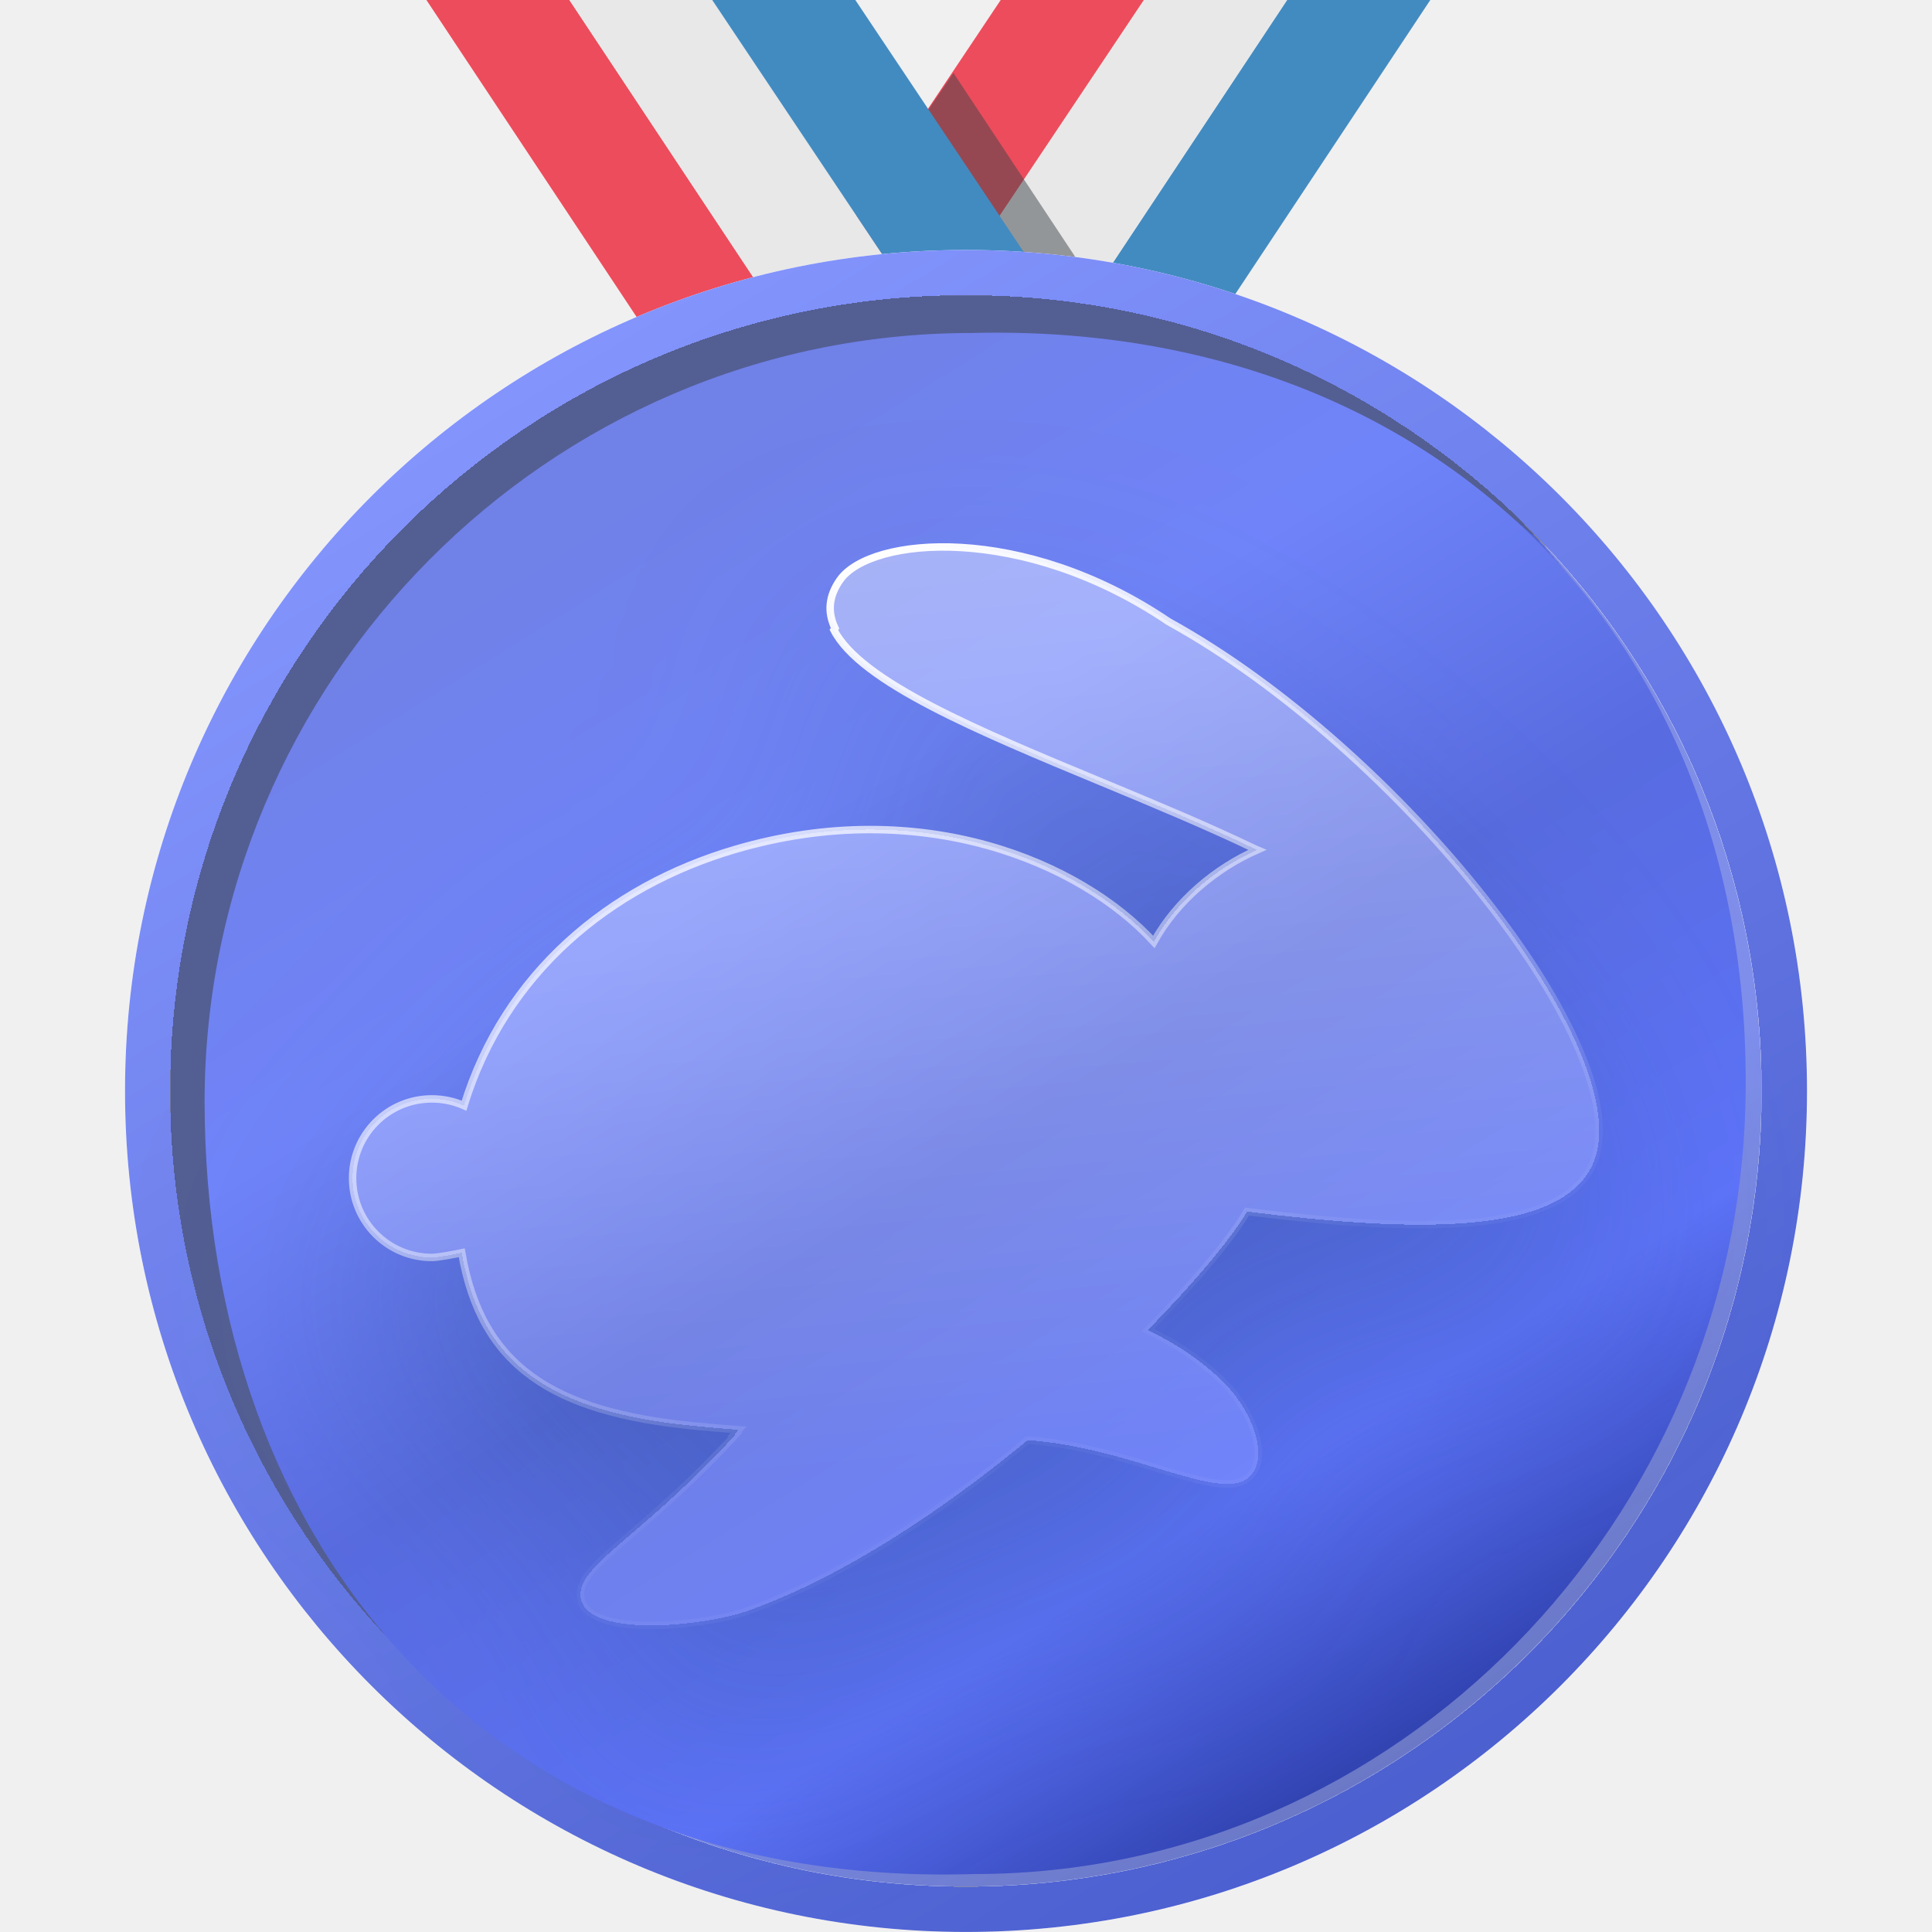
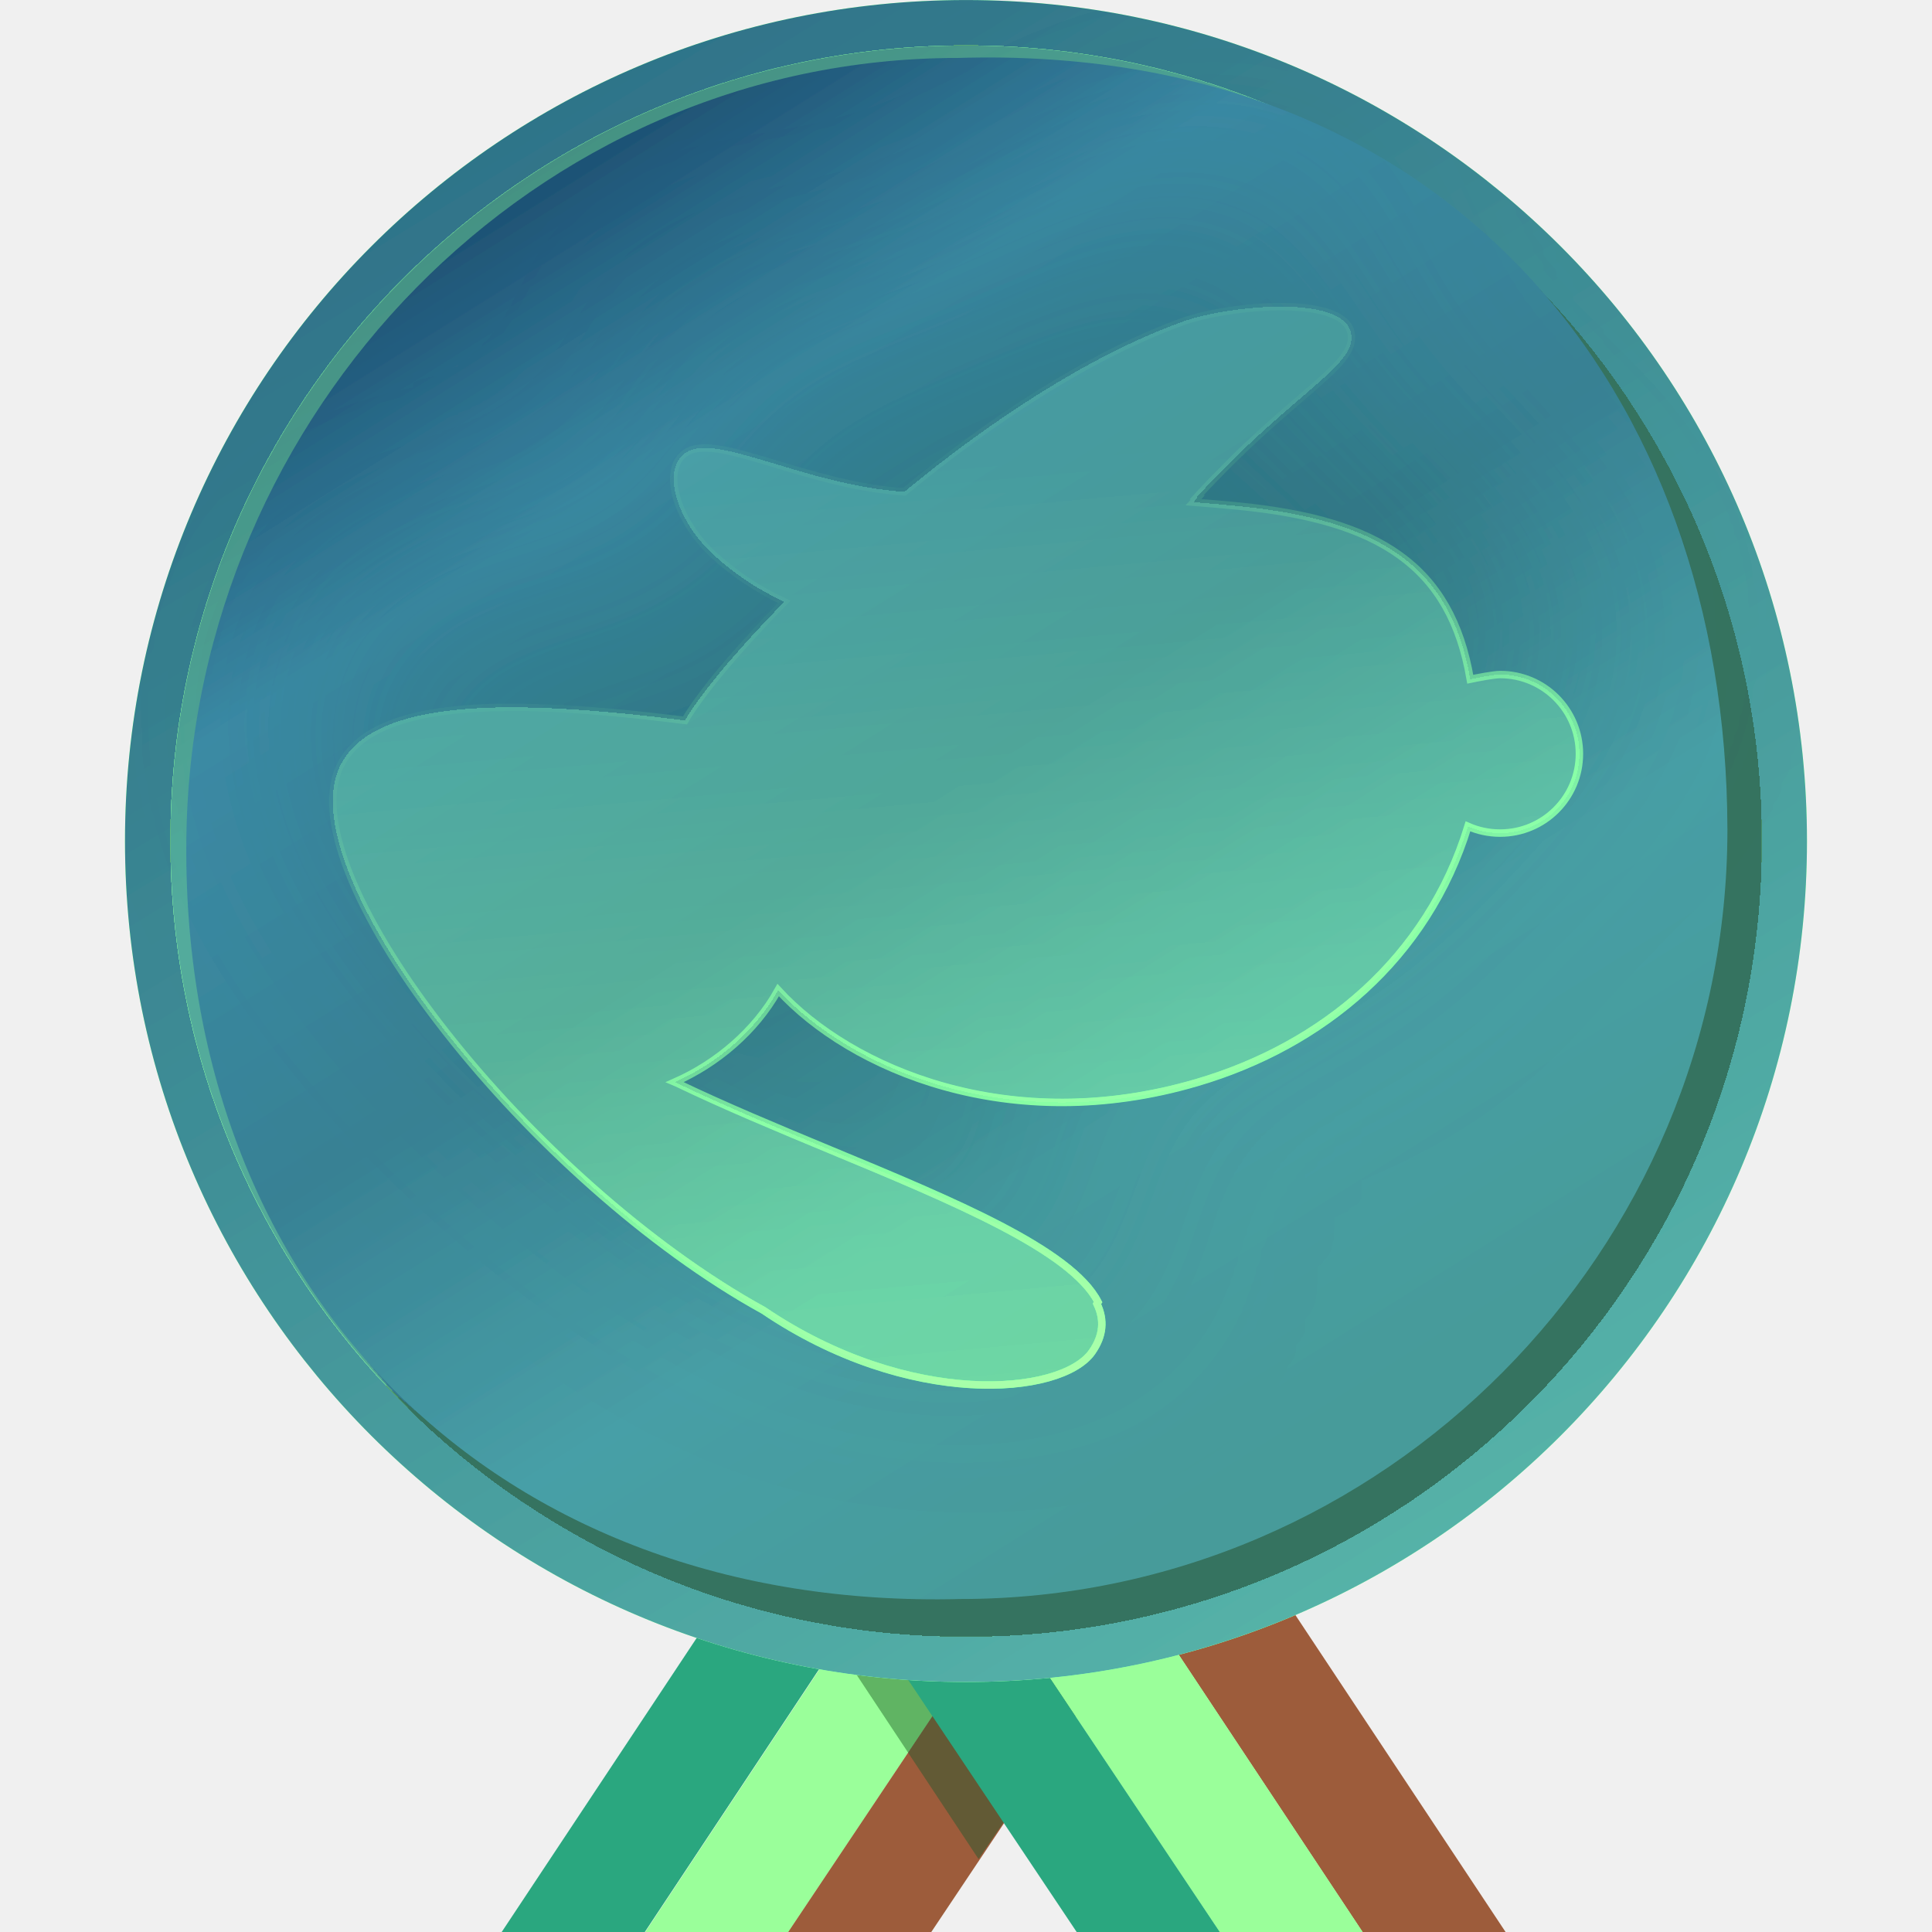
<svg xmlns="http://www.w3.org/2000/svg" width="28" height="28" viewBox="0 0 28 28" fill="none">
-   <path d="M18.655 0L14.507 6.255H16.581L20.729 0H18.655Z" fill="#428BC1" />
-   <path d="M16.575 0L12.394 6.255H14.501L18.649 0H16.575Z" fill="#E8E8E8" />
-   <path d="M14.503 0L10.322 6.255H12.396L16.577 0H14.503Z" fill="#ED4C5C" />
-   <path d="M10.328 6.255H12.402L8.254 0H6.18L10.328 6.255Z" fill="#ED4C5C" />
-   <path d="M12.399 6.255H14.506L10.325 0H8.251L12.399 6.255Z" fill="#E8E8E8" />
-   <path opacity="0.5" d="M13.818 1.057L12.765 2.604L15.201 6.258H16.583L16.913 5.731L13.818 1.057Z" fill="#3E4347" />
-   <path d="M14.503 6.255H16.577L12.396 0H10.322L14.503 6.255Z" fill="#428BC1" />
-   <g clip-path="url(#clip0_65793_43617)">
-     <rect x="1.812" y="3.623" width="24.377" height="24.377" rx="12.188" fill="white" />
-     <circle cx="14" cy="15.811" r="11.859" stroke="url(#paint0_linear_65793_43617)" stroke-width="0.659" />
-     <g filter="url(#filter0_ii_65793_43617)">
-       <circle cx="14" cy="15.812" r="11.529" fill="url(#paint1_linear_65793_43617)" />
+   <defs>
+     <filter id="greenFilter">
+       <feColorMatrix type="matrix" values="0.4 0 0 0 0  0 1.5 0 0 0  0 0 0.4 0 0  0 0 0 1 0" />
+     </filter>
+   </defs>
+   <g transform="rotate(180 14.0 14.0)" style="filter: url(#greenFilter)">
+     <path d="M18.655 0L14.507 6.255H16.581L20.729 0H18.655Z" fill="#428BC1" />
+     <path d="M16.575 0L12.394 6.255H14.501L18.649 0H16.575Z" fill="#E8E8E8" />
+     <path d="M14.503 0L10.322 6.255H12.396L16.577 0H14.503Z" fill="#ED4C5C" />
+     <path d="M10.328 6.255H12.402L8.254 0H6.18L10.328 6.255Z" fill="#ED4C5C" />
+     <path d="M12.399 6.255H14.506L10.325 0H8.251L12.399 6.255Z" fill="#E8E8E8" />
+     <path opacity="0.5" d="M13.818 1.057L12.765 2.604L15.201 6.258H16.583L16.913 5.731L13.818 1.057Z" fill="#3E4347" />
+     <path d="M14.503 6.255H16.577L12.396 0H10.322L14.503 6.255Z" fill="#428BC1" />
+     <g clip-path="url(#clip0_65793_43617)">
+       <rect x="1.812" y="3.623" width="24.377" height="24.377" rx="12.188" fill="white" />
+       <circle cx="14" cy="15.811" r="11.859" stroke="url(#paint0_linear_65793_43617)" stroke-width="0.659" />
+       <g filter="url(#filter0_ii_65793_43617)">
+         <circle cx="14" cy="15.812" r="11.529" fill="url(#paint1_linear_65793_43617)" />
+       </g>
+       <path d="M25.298 15.918C25.19 22.012 20.262 27.16 14.122 27.16C7.016 27.379 2.975 22.331 2.965 15.976C2.965 9.881 7.939 4.826 14.079 4.826C20.796 4.653 25.416 9.279 25.298 15.918Z" fill="url(#paint2_linear_65793_43617)" />
+       <g filter="url(#filter1_bd_65793_43617)">
+         <path d="M16.935 9.009C20.286 10.854 23.794 15.284 23.085 16.87C22.622 17.904 20.544 17.867 18.072 17.559C17.874 17.906 17.356 18.542 16.634 19.277C17.045 19.47 17.379 19.702 17.667 19.967C18.208 20.466 18.434 21.243 18.03 21.458C17.79 21.586 17.333 21.448 16.752 21.273C16.245 21.12 15.644 20.939 15.012 20.882C14.972 20.878 14.933 20.875 14.894 20.872C13.671 21.881 12.242 22.839 10.858 23.339C10.191 23.579 8.413 23.754 8.413 23.108C8.413 22.862 8.683 22.631 9.146 22.233C9.53 21.903 10.048 21.458 10.657 20.794L10.641 20.79C10.662 20.767 10.682 20.745 10.703 20.722C10.492 20.706 10.271 20.687 10.04 20.664C8.014 20.462 6.973 19.801 6.692 18.156C6.587 18.178 6.349 18.224 6.259 18.224C5.624 18.224 5.11 17.71 5.11 17.075C5.11 16.44 5.624 15.926 6.259 15.926C6.425 15.926 6.583 15.961 6.725 16.024C7.311 14.113 8.828 12.847 10.653 12.311C13.362 11.514 15.67 12.503 16.722 13.651C17.055 13.052 17.62 12.582 18.221 12.317L18.188 12.303C17.498 11.971 16.726 11.65 15.967 11.335C14.183 10.595 12.473 9.885 12.086 9.13C12.088 9.127 12.089 9.124 12.091 9.122C12.094 9.115 12.097 9.109 12.101 9.103C11.992 8.875 12.006 8.642 12.175 8.403C12.621 7.776 14.822 7.579 16.935 9.009Z" fill="url(#paint3_linear_65793_43617)" fill-opacity="0.4" shape-rendering="crispEdges" />
+       </g>
+       <path d="M16.935 9.009C20.286 10.854 23.794 15.284 23.085 16.87C22.622 17.904 20.544 17.867 18.072 17.559C17.874 17.906 17.356 18.542 16.634 19.277C17.045 19.47 17.379 19.702 17.667 19.967C18.208 20.466 18.434 21.243 18.03 21.458C17.79 21.586 17.333 21.448 16.752 21.273C16.245 21.12 15.644 20.939 15.012 20.882C14.972 20.878 14.933 20.875 14.894 20.872C13.671 21.881 12.242 22.839 10.858 23.339C10.191 23.579 8.413 23.754 8.413 23.108C8.413 22.862 8.683 22.631 9.146 22.233C9.53 21.903 10.048 21.458 10.657 20.794L10.641 20.79C10.662 20.767 10.682 20.745 10.703 20.722C10.492 20.706 10.271 20.687 10.04 20.664C8.014 20.462 6.973 19.801 6.692 18.156C6.587 18.178 6.349 18.224 6.259 18.224C5.624 18.224 5.11 17.71 5.11 17.075C5.11 16.44 5.624 15.926 6.259 15.926C6.425 15.926 6.583 15.961 6.725 16.024C7.311 14.113 8.828 12.847 10.653 12.311C13.362 11.514 15.67 12.503 16.722 13.651C17.055 13.052 17.62 12.582 18.221 12.317L18.188 12.303C17.498 11.971 16.726 11.65 15.967 11.335C14.183 10.595 12.473 9.885 12.086 9.13C12.088 9.127 12.089 9.124 12.091 9.122C12.094 9.115 12.097 9.109 12.101 9.103C11.992 8.875 12.006 8.642 12.175 8.403C12.621 7.776 14.822 7.579 16.935 9.009Z" stroke="url(#paint4_linear_65793_43617)" stroke-width="0.108" />
    </g>
-     <path d="M25.298 15.918C25.19 22.012 20.262 27.16 14.122 27.16C7.016 27.379 2.975 22.331 2.965 15.976C2.965 9.881 7.939 4.826 14.079 4.826C20.796 4.653 25.416 9.279 25.298 15.918Z" fill="url(#paint2_linear_65793_43617)" />
-     <g filter="url(#filter1_bd_65793_43617)">
-       <path d="M16.935 9.009C20.286 10.854 23.794 15.284 23.085 16.87C22.622 17.904 20.544 17.867 18.072 17.559C17.874 17.906 17.356 18.542 16.634 19.277C17.045 19.47 17.379 19.702 17.667 19.967C18.208 20.466 18.434 21.243 18.03 21.458C17.79 21.586 17.333 21.448 16.752 21.273C16.245 21.12 15.644 20.939 15.012 20.882C14.972 20.878 14.933 20.875 14.894 20.872C13.671 21.881 12.242 22.839 10.858 23.339C10.191 23.579 8.413 23.754 8.413 23.108C8.413 22.862 8.683 22.631 9.146 22.233C9.53 21.903 10.048 21.458 10.657 20.794L10.641 20.79C10.662 20.767 10.682 20.745 10.703 20.722C10.492 20.706 10.271 20.687 10.04 20.664C8.014 20.462 6.973 19.801 6.692 18.156C6.587 18.178 6.349 18.224 6.259 18.224C5.624 18.224 5.11 17.71 5.11 17.075C5.11 16.44 5.624 15.926 6.259 15.926C6.425 15.926 6.583 15.961 6.725 16.024C7.311 14.113 8.828 12.847 10.653 12.311C13.362 11.514 15.67 12.503 16.722 13.651C17.055 13.052 17.62 12.582 18.221 12.317L18.188 12.303C17.498 11.971 16.726 11.65 15.967 11.335C14.183 10.595 12.473 9.885 12.086 9.13C12.088 9.127 12.089 9.124 12.091 9.122C12.094 9.115 12.097 9.109 12.101 9.103C11.992 8.875 12.006 8.642 12.175 8.403C12.621 7.776 14.822 7.579 16.935 9.009Z" fill="url(#paint3_linear_65793_43617)" fill-opacity="0.4" shape-rendering="crispEdges" />
-     </g>
-     <path d="M16.935 9.009C20.286 10.854 23.794 15.284 23.085 16.87C22.622 17.904 20.544 17.867 18.072 17.559C17.874 17.906 17.356 18.542 16.634 19.277C17.045 19.47 17.379 19.702 17.667 19.967C18.208 20.466 18.434 21.243 18.03 21.458C17.79 21.586 17.333 21.448 16.752 21.273C16.245 21.12 15.644 20.939 15.012 20.882C14.972 20.878 14.933 20.875 14.894 20.872C13.671 21.881 12.242 22.839 10.858 23.339C10.191 23.579 8.413 23.754 8.413 23.108C8.413 22.862 8.683 22.631 9.146 22.233C9.53 21.903 10.048 21.458 10.657 20.794L10.641 20.79C10.662 20.767 10.682 20.745 10.703 20.722C10.492 20.706 10.271 20.687 10.04 20.664C8.014 20.462 6.973 19.801 6.692 18.156C6.587 18.178 6.349 18.224 6.259 18.224C5.624 18.224 5.11 17.71 5.11 17.075C5.11 16.44 5.624 15.926 6.259 15.926C6.425 15.926 6.583 15.961 6.725 16.024C7.311 14.113 8.828 12.847 10.653 12.311C13.362 11.514 15.67 12.503 16.722 13.651C17.055 13.052 17.62 12.582 18.221 12.317L18.188 12.303C17.498 11.971 16.726 11.65 15.967 11.335C14.183 10.595 12.473 9.885 12.086 9.13C12.088 9.127 12.089 9.124 12.091 9.122C12.094 9.115 12.097 9.109 12.101 9.103C11.992 8.875 12.006 8.642 12.175 8.403C12.621 7.776 14.822 7.579 16.935 9.009Z" stroke="url(#paint4_linear_65793_43617)" stroke-width="0.108" />
+     <defs>
+       <filter id="filter0_ii_65793_43617" x="2.471" y="4.282" width="23.059" height="23.059" filterUnits="userSpaceOnUse" color-interpolation-filters="sRGB">
+         <feFlood flood-opacity="0" result="BackgroundImageFix" />
+         <feBlend mode="normal" in="SourceGraphic" in2="BackgroundImageFix" result="shape" />
+         <feColorMatrix in="SourceAlpha" type="matrix" values="0 0 0 0 0 0 0 0 0 0 0 0 0 0 0 0 0 0 127 0" result="hardAlpha" />
+         <feOffset dx="0.659" dy="0.659" />
+         <feComposite in2="hardAlpha" operator="arithmetic" k2="-1" k3="1" />
+         <feColorMatrix type="matrix" values="0 0 0 0 0.325 0 0 0 0 0.369 0 0 0 0 0.576 0 0 0 1 0" />
+         <feBlend mode="normal" in2="shape" result="effect1_innerShadow_65793_43617" />
+         <feColorMatrix in="SourceAlpha" type="matrix" values="0 0 0 0 0 0 0 0 0 0 0 0 0 0 0 0 0 0 127 0" result="hardAlpha" />
+         <feOffset dx="-0.329" dy="-0.329" />
+         <feComposite in2="hardAlpha" operator="arithmetic" k2="-1" k3="1" />
+         <feColorMatrix type="matrix" values="0 0 0 0 1 0 0 0 0 1 0 0 0 0 1 0 0 0 0.25 0" />
+         <feBlend mode="normal" in2="effect1_innerShadow_65793_43617" result="effect2_innerShadow_65793_43617" />
+       </filter>
+       <filter id="filter1_bd_65793_43617" x="1.668" y="5.633" width="24.95" height="23.086" filterUnits="userSpaceOnUse" color-interpolation-filters="sRGB">
+         <feFlood flood-opacity="0" result="BackgroundImageFix" />
+         <feGaussianBlur in="BackgroundImageFix" stdDeviation="1.147" />
+         <feComposite in2="SourceAlpha" operator="in" result="effect1_backgroundBlur_65793_43617" />
+         <feColorMatrix in="SourceAlpha" type="matrix" values="0 0 0 0 0 0 0 0 0 0 0 0 0 0 0 0 0 0 127 0" result="hardAlpha" />
+         <feOffset dy="1.721" />
+         <feGaussianBlur stdDeviation="1.721" />
+         <feComposite in2="hardAlpha" operator="out" />
+         <feColorMatrix type="matrix" values="0 0 0 0 0.133 0 0 0 0 0.271 0 0 0 0 0.456 0 0 0 0.27 0" />
+         <feBlend mode="normal" in2="effect1_backgroundBlur_65793_43617" result="effect2_dropShadow_65793_43617" />
+         <feBlend mode="normal" in="SourceGraphic" in2="effect2_dropShadow_65793_43617" result="shape" />
+       </filter>
+       <linearGradient id="paint0_linear_65793_43617" x1="7.383" y1="4.145" x2="21.313" y2="26.955" gradientUnits="userSpaceOnUse">
+         <stop stop-color="#8697FF" />
+         <stop offset="1" stop-color="#495DCE" />
+       </linearGradient>
+       <linearGradient id="paint1_linear_65793_43617" x1="8.647" y1="6.835" x2="20.375" y2="25.442" gradientUnits="userSpaceOnUse">
+         <stop stop-color="#6F81F1" />
+         <stop offset="0.344" stop-color="#5466D6" />
+         <stop offset="0.714" stop-color="#5469E6" />
+         <stop offset="1" stop-color="#394BB5" />
+       </linearGradient>
+       <linearGradient id="paint2_linear_65793_43617" x1="8.921" y1="7.384" x2="20.11" y2="25.269" gradientUnits="userSpaceOnUse">
+         <stop stop-color="#7081E8" />
+         <stop offset="0.251" stop-color="#7084FA" />
+         <stop offset="0.506" stop-color="#586BE0" />
+         <stop offset="0.803" stop-color="#5D73FA" />
+         <stop offset="1" stop-color="#3244B3" />
+       </linearGradient>
+       <linearGradient id="paint3_linear_65793_43617" x1="12.495" y1="7.282" x2="13.785" y2="21.405" gradientUnits="userSpaceOnUse">
+         <stop stop-color="white" />
+         <stop offset="0" stop-color="white" />
+         <stop offset="1" stop-color="white" stop-opacity="0.3" />
+       </linearGradient>
+       <linearGradient id="paint4_linear_65793_43617" x1="10.725" y1="8.784" x2="15.291" y2="19.613" gradientUnits="userSpaceOnUse">
+         <stop stop-color="white" />
+         <stop offset="1" stop-color="white" stop-opacity="0.04" />
+       </linearGradient>
+       <clipPath id="clip0_65793_43617">
+         <rect x="1.812" y="3.623" width="24.377" height="24.377" rx="12.188" fill="white" />
+       </clipPath>
+     </defs>
  </g>
-   <defs>
-     <filter id="filter0_ii_65793_43617" x="2.471" y="4.282" width="23.059" height="23.059" filterUnits="userSpaceOnUse" color-interpolation-filters="sRGB">
-       <feFlood flood-opacity="0" result="BackgroundImageFix" />
-       <feBlend mode="normal" in="SourceGraphic" in2="BackgroundImageFix" result="shape" />
-       <feColorMatrix in="SourceAlpha" type="matrix" values="0 0 0 0 0 0 0 0 0 0 0 0 0 0 0 0 0 0 127 0" result="hardAlpha" />
-       <feOffset dx="0.659" dy="0.659" />
-       <feComposite in2="hardAlpha" operator="arithmetic" k2="-1" k3="1" />
-       <feColorMatrix type="matrix" values="0 0 0 0 0.325 0 0 0 0 0.369 0 0 0 0 0.576 0 0 0 1 0" />
-       <feBlend mode="normal" in2="shape" result="effect1_innerShadow_65793_43617" />
-       <feColorMatrix in="SourceAlpha" type="matrix" values="0 0 0 0 0 0 0 0 0 0 0 0 0 0 0 0 0 0 127 0" result="hardAlpha" />
-       <feOffset dx="-0.329" dy="-0.329" />
-       <feComposite in2="hardAlpha" operator="arithmetic" k2="-1" k3="1" />
-       <feColorMatrix type="matrix" values="0 0 0 0 1 0 0 0 0 1 0 0 0 0 1 0 0 0 0.25 0" />
-       <feBlend mode="normal" in2="effect1_innerShadow_65793_43617" result="effect2_innerShadow_65793_43617" />
-     </filter>
-     <filter id="filter1_bd_65793_43617" x="1.668" y="5.633" width="24.95" height="23.086" filterUnits="userSpaceOnUse" color-interpolation-filters="sRGB">
-       <feFlood flood-opacity="0" result="BackgroundImageFix" />
-       <feGaussianBlur in="BackgroundImageFix" stdDeviation="1.147" />
-       <feComposite in2="SourceAlpha" operator="in" result="effect1_backgroundBlur_65793_43617" />
-       <feColorMatrix in="SourceAlpha" type="matrix" values="0 0 0 0 0 0 0 0 0 0 0 0 0 0 0 0 0 0 127 0" result="hardAlpha" />
-       <feOffset dy="1.721" />
-       <feGaussianBlur stdDeviation="1.721" />
-       <feComposite in2="hardAlpha" operator="out" />
-       <feColorMatrix type="matrix" values="0 0 0 0 0.133 0 0 0 0 0.271 0 0 0 0 0.456 0 0 0 0.27 0" />
-       <feBlend mode="normal" in2="effect1_backgroundBlur_65793_43617" result="effect2_dropShadow_65793_43617" />
-       <feBlend mode="normal" in="SourceGraphic" in2="effect2_dropShadow_65793_43617" result="shape" />
-     </filter>
-     <linearGradient id="paint0_linear_65793_43617" x1="7.383" y1="4.145" x2="21.313" y2="26.955" gradientUnits="userSpaceOnUse">
-       <stop stop-color="#8697FF" />
-       <stop offset="1" stop-color="#495DCE" />
-     </linearGradient>
-     <linearGradient id="paint1_linear_65793_43617" x1="8.647" y1="6.835" x2="20.375" y2="25.442" gradientUnits="userSpaceOnUse">
-       <stop stop-color="#6F81F1" />
-       <stop offset="0.344" stop-color="#5466D6" />
-       <stop offset="0.714" stop-color="#5469E6" />
-       <stop offset="1" stop-color="#394BB5" />
-     </linearGradient>
-     <linearGradient id="paint2_linear_65793_43617" x1="8.921" y1="7.384" x2="20.11" y2="25.269" gradientUnits="userSpaceOnUse">
-       <stop stop-color="#7081E8" />
-       <stop offset="0.251" stop-color="#7084FA" />
-       <stop offset="0.506" stop-color="#586BE0" />
-       <stop offset="0.803" stop-color="#5D73FA" />
-       <stop offset="1" stop-color="#3244B3" />
-     </linearGradient>
-     <linearGradient id="paint3_linear_65793_43617" x1="12.495" y1="7.282" x2="13.785" y2="21.405" gradientUnits="userSpaceOnUse">
-       <stop stop-color="white" />
-       <stop offset="0" stop-color="white" />
-       <stop offset="1" stop-color="white" stop-opacity="0.3" />
-     </linearGradient>
-     <linearGradient id="paint4_linear_65793_43617" x1="10.725" y1="8.784" x2="15.291" y2="19.613" gradientUnits="userSpaceOnUse">
-       <stop stop-color="white" />
-       <stop offset="1" stop-color="white" stop-opacity="0.04" />
-     </linearGradient>
-     <clipPath id="clip0_65793_43617">
-       <rect x="1.812" y="3.623" width="24.377" height="24.377" rx="12.188" fill="white" />
-     </clipPath>
-   </defs>
</svg>
